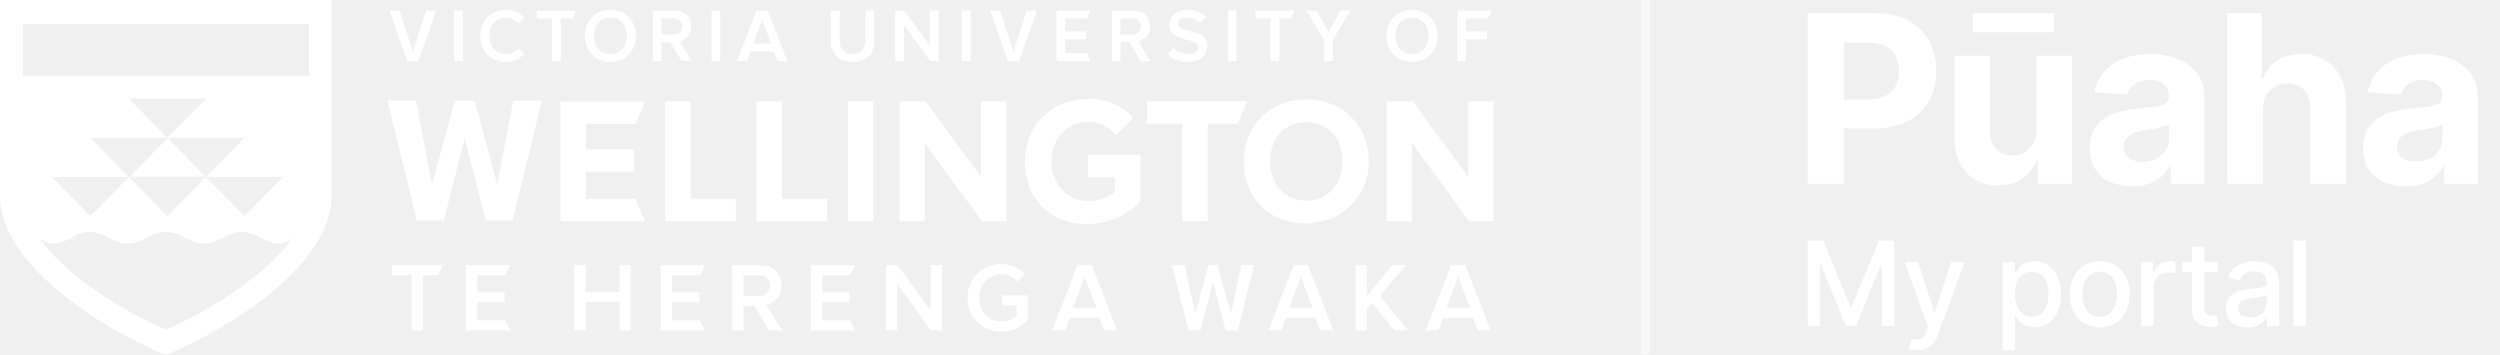
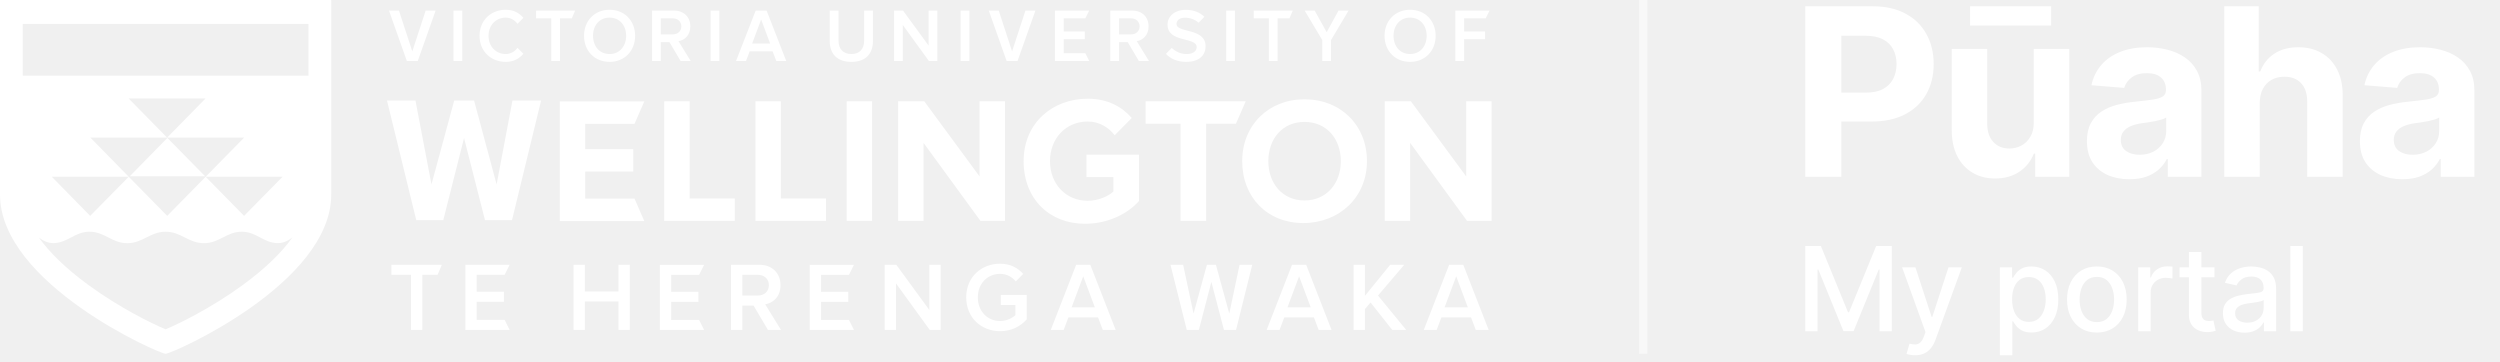
- <svg xmlns="http://www.w3.org/2000/svg" width="247" height="35" viewBox="0 0 247 35" fill="none">
-   <path d="M16.558 13.645L12.838 17.44H20.296L16.558 13.645Z" fill="white" />
-   <path d="M32.77 0.033H32.769V6.13742e-07H0.005V0.033H0V19.25C0 28.06 15.736 35 16.382 35C17.024 35 32.77 28.06 32.77 19.25V0.033ZM3.843 23.495C4.28 23.842 4.764 24.053 5.274 24.053C6.712 24.029 7.356 22.957 8.795 22.926C10.338 22.891 11.046 24.059 12.591 24.059C14.133 24.059 14.842 22.926 16.386 22.926C17.929 22.926 18.637 24.059 20.181 24.059C21.725 24.059 22.433 22.891 23.977 22.926C25.416 22.957 26.05 24.029 27.489 24.053C28.004 24.053 28.491 23.839 28.932 23.487C27.943 24.879 26.388 26.466 23.988 28.219C20.911 30.465 17.681 32.038 16.382 32.581C15.083 32.039 11.855 30.467 8.778 28.219C6.385 26.47 4.832 24.886 3.843 23.495ZM20.346 17.487H27.954L24.147 21.358L20.346 17.487L16.542 21.358L12.738 17.487L8.921 21.358L5.125 17.487H12.738L8.943 13.616H16.533L12.729 9.744H20.334L16.533 13.616H24.152L20.346 17.487ZM2.252 2.368H30.519V7.486H2.252V2.368Z" fill="white" />
-   <path d="M50.419 32.639L49.924 31.645H47.162V29.856H49.857V28.863H47.162V27.19H49.924L50.419 26.195H46.041V32.639H50.419Z" fill="white" />
-   <path d="M41.78 32.639V27.19H43.292L43.716 26.195H38.725V27.19H40.659V32.639H41.78Z" fill="white" />
-   <path d="M62.308 32.639V26.195H61.188V28.834H57.862V26.195H56.742V32.639H57.862V29.827H61.188V32.639H62.308Z" fill="white" />
-   <path d="M69.659 32.645L69.164 31.651H66.401V29.862H69.097V28.868H66.401V27.195H69.164L69.659 26.201H65.281V32.645H69.659Z" fill="white" />
-   <path d="M77.267 32.639L75.706 30.107C76.473 29.982 77.219 29.365 77.219 28.214C77.219 27.026 76.395 26.196 75.131 26.196H72.324V32.639H73.445V30.233H74.556L75.975 32.639H77.267ZM74.978 29.239H73.445V27.19H74.978C75.611 27.19 76.07 27.595 76.07 28.214C76.07 28.833 75.611 29.239 74.978 29.239Z" fill="white" />
-   <path d="M84.485 32.645L83.99 31.651H81.227V29.862H83.923V28.868H81.227V27.195H83.99L84.485 26.201H80.107V32.645H84.485Z" fill="white" />
-   <path d="M93.062 32.639V26.195H91.942V30.668L88.674 26.195H87.525V32.639H88.646V28.041L91.981 32.639H93.062Z" fill="white" />
-   <path d="M101.227 27.097C100.711 26.523 99.988 26.09 98.942 26.09C97.093 26.09 95.59 27.402 95.59 29.422C95.59 31.442 97.093 32.764 98.942 32.764C100.054 32.764 100.945 32.301 101.576 31.596V29.181H99.012V30.175H100.457V31.181C100.169 31.452 99.594 31.761 98.942 31.761C97.677 31.761 96.738 30.775 96.738 29.422C96.738 28.07 97.677 27.093 98.942 27.093C99.6 27.093 100.149 27.415 100.496 27.839L101.227 27.097Z" fill="white" />
-   <path d="M110.375 32.639L107.866 26.195H106.468L103.957 32.639H105.231L105.701 31.402H108.632L109.101 32.639H110.375ZM108.316 30.408H106.017L107.167 27.335L108.316 30.408Z" fill="white" />
-   <path d="M122.287 32.639L123.888 26.195H122.633L121.616 31.028L120.294 26.195H119.403L118.081 31.028L117.052 26.195H115.797L117.411 32.639H118.608L119.844 27.886L121.09 32.639H122.287Z" fill="white" />
-   <path d="M131.733 32.639L129.224 26.195H127.825L125.314 32.639H126.589L127.058 31.402H129.99L130.459 32.639H131.733ZM129.674 30.408H127.374L128.524 27.335L129.674 30.408Z" fill="white" />
-   <path d="M139.117 32.639L136.33 29.239L138.926 26.195H137.536L135.036 29.268V26.195H133.916V32.639H135.036V30.581L135.591 29.924L137.738 32.639H139.117Z" fill="white" />
-   <path d="M147.276 32.639L144.766 26.195H143.368L140.857 32.639H142.132L142.601 31.402H145.533L146.002 32.639H147.276ZM145.216 30.408H142.917L144.067 27.335L145.216 30.408Z" fill="white" />
-   <path d="M145.053 10.02V17.454L139.581 10.02H136.996V21.854H139.511V14.136L145.142 21.854H147.568V10.02H145.053Z" fill="white" />
-   <path d="M50.654 21.779L53.532 9.945H50.699L49.132 18.245L46.901 9.945H44.935L42.686 18.245L41.101 9.945H38.285L41.181 21.779H43.855L45.909 13.653L47.981 21.779H50.654Z" fill="white" />
-   <path d="M63.741 21.869L62.775 19.652H57.898V16.973H62.65V14.755H57.898V12.253H62.775L63.741 10.035H55.383V21.869H63.741Z" fill="white" />
-   <path d="M111.966 11.672C111.032 10.601 109.633 9.767 107.613 9.767C104.127 9.767 101.27 12.166 101.27 15.944C101.27 19.704 103.85 22.139 107.334 22.139C109.497 22.139 111.473 21.244 112.687 19.883V15.3H107.488V17.52H110.15V18.952C109.668 19.4 108.667 19.866 107.613 19.866C105.451 19.866 103.878 18.2 103.878 15.944C103.878 13.688 105.451 12.023 107.613 12.023C108.778 12.023 109.713 12.635 110.276 13.385L111.966 11.672Z" fill="white" />
-   <path d="M128.93 22.067C132.507 22.067 135.237 19.512 135.237 15.946C135.237 12.38 132.634 9.825 129.057 9.825C125.498 9.825 122.895 12.38 122.895 15.946C122.895 19.512 125.372 22.067 128.93 22.067ZM129.057 19.832C126.879 19.832 125.481 18.146 125.481 15.946C125.481 13.728 126.879 12.06 129.057 12.06C131.236 12.06 132.652 13.728 132.652 15.946C132.652 18.146 131.236 19.832 129.057 19.832Z" fill="white" />
-   <path d="M119.325 21.854V12.238H122.277L123.244 10.02H113.34V12.238H116.793V21.854H119.325Z" fill="white" />
-   <path d="M86.278 10.02H83.764V21.854H86.278V10.02Z" fill="white" />
-   <path d="M72.694 21.854V19.636H68.228V10.02H65.713V21.854H72.694Z" fill="white" />
-   <path d="M81.719 21.854V19.636H77.253V10.02H74.738V21.854H81.719Z" fill="white" />
-   <path d="M99.427 21.854V10.02H96.912V17.454L91.441 10.02H88.856V21.854H91.37V14.136L97.001 21.854H99.427Z" fill="white" />
-   <path d="M60.308 6.122C61.792 6.122 62.836 5.032 62.836 3.544C62.836 2.056 61.792 0.966 60.308 0.966C58.825 0.966 57.781 2.056 57.781 3.544C57.781 5.032 58.825 6.122 60.308 6.122ZM60.308 5.346C59.307 5.346 58.67 4.568 58.67 3.544C58.67 2.512 59.307 1.742 60.308 1.742C61.302 1.742 61.947 2.512 61.947 3.544C61.947 4.568 61.302 5.346 60.308 5.346Z" fill="white" />
-   <path d="M41.333 6.032L43.098 1.048H42.112L40.792 5.084L39.471 1.048H38.486L40.252 6.032H41.333Z" fill="white" />
-   <path d="M77.784 6.032L75.842 1.048H74.76L72.818 6.032H73.804L74.167 5.076H76.435L76.798 6.032H77.784ZM76.191 4.307H74.411L75.301 1.929L76.191 4.307Z" fill="white" />
-   <path d="M45.732 1.048H44.865V6.032H45.732V1.048Z" fill="white" />
-   <path d="M51.197 2.357L51.779 1.766C51.4 1.316 50.85 0.966 50.037 0.966C48.576 0.966 47.443 2.011 47.443 3.544C47.443 5.076 48.576 6.122 50.037 6.122C50.851 6.122 51.396 5.771 51.778 5.32L51.198 4.731C50.944 5.089 50.52 5.345 50.037 5.345C49.058 5.345 48.331 4.591 48.331 3.544C48.331 2.497 49.058 1.742 50.037 1.742C50.519 1.742 50.944 2.004 51.197 2.357Z" fill="white" />
-   <path d="M55.401 6.032V1.817H56.571L56.898 1.048H53.037V1.817H54.534V6.032H55.401Z" fill="white" />
-   <path d="M68.331 6.032L67.124 4.074C67.717 3.978 68.295 3.5 68.295 2.61C68.295 1.69 67.658 1.048 66.68 1.048H64.508V6.032H65.374V4.171H66.234L67.332 6.032H68.331ZM66.561 3.402H65.374V1.817H66.561C67.049 1.817 67.406 2.131 67.406 2.61C67.406 3.088 67.049 3.402 66.561 3.402Z" fill="white" />
-   <path d="M71.165 1.048H70.299V6.032H71.165V1.048Z" fill="white" />
-   <path d="M84.23 6.122C85.66 6.122 86.364 5.301 86.364 4.06V1.048H85.49V4.037C85.49 4.83 85.053 5.346 84.23 5.346C83.399 5.346 82.962 4.83 82.962 4.037V1.048H82.088V4.067C82.088 5.294 82.792 6.122 84.23 6.122Z" fill="white" />
-   <path d="M92.734 6.032V1.048H91.868V4.508L89.339 1.048H88.451V6.032H89.317V2.475L91.898 6.032H92.734Z" fill="white" />
-   <path d="M95.902 1.048H95.035V6.032H95.902V1.048Z" fill="white" />
-   <path d="M100.671 6.032L102.436 1.048H101.45L100.129 5.084L98.809 1.048H97.824L99.589 6.032H100.671Z" fill="white" />
-   <path d="M107.756 6.032L107.373 5.263H105.236V3.88H107.322V3.111H105.236V1.817H107.373L107.756 1.048H104.369V6.032H107.756Z" fill="white" />
-   <path d="M113.67 6.032L112.463 4.074C113.055 3.978 113.633 3.5 113.633 2.61C113.633 1.69 112.996 1.048 112.018 1.048H109.846V6.032H110.712V4.171H111.572L112.67 6.032H113.67ZM111.899 3.402H110.712V1.817H111.899C112.388 1.817 112.744 2.131 112.744 2.61C112.744 3.088 112.388 3.402 111.899 3.402Z" fill="white" />
-   <path d="M118.578 2.247L119.154 1.662C118.696 1.218 118.076 0.972 117.308 0.972C116.225 0.972 115.508 1.608 115.508 2.43C115.508 4.269 118.391 3.619 118.391 4.665C118.391 4.994 118.109 5.345 117.397 5.345C116.762 5.345 116.267 5.07 115.925 4.74L115.364 5.313L115.352 5.331C115.789 5.801 116.448 6.121 117.36 6.121C118.695 6.121 119.272 5.413 119.272 4.582C119.272 2.721 116.396 3.297 116.396 2.37C116.396 1.996 116.723 1.749 117.234 1.749C117.717 1.749 118.202 1.912 118.578 2.247Z" fill="white" />
-   <path d="M122.175 1.048H121.309V6.032H122.175V1.048Z" fill="white" />
-   <path d="M126.399 6.032V1.817H127.569L127.897 1.048H124.035V1.817H125.532V6.032H126.399Z" fill="white" />
-   <path d="M131.682 6.032V3.962L133.417 1.048H132.423L131.252 3.185L130.065 1.048H129.072L130.815 3.962V6.032H131.682Z" fill="white" />
-   <path d="M139.506 6.122C140.99 6.122 142.033 5.032 142.033 3.544C142.033 2.056 140.99 0.966 139.506 0.966C138.023 0.966 136.979 2.056 136.979 3.544C136.979 5.032 138.023 6.122 139.506 6.122ZM139.506 5.346C138.505 5.346 137.868 4.568 137.868 3.544C137.868 2.512 138.505 1.742 139.506 1.742C140.499 1.742 141.145 2.512 141.145 3.544C141.145 4.568 140.499 5.346 139.506 5.346Z" fill="white" />
-   <path d="M144.848 6.032V3.88H146.919V3.111H144.848V1.817H146.978L147.367 1.048H143.98V6.032H144.848Z" fill="white" />
-   <path d="M162.568 0V35" stroke="white" stroke-opacity="0.5" stroke-width="0.829" />
-   <path d="M178.601 18.161V1.288H185.258C186.538 1.288 187.628 1.533 188.529 2.021C189.429 2.505 190.116 3.178 190.588 4.04C191.066 4.897 191.305 5.885 191.305 7.006C191.305 8.126 191.063 9.115 190.58 9.972C190.097 10.828 189.396 11.496 188.479 11.973C187.567 12.451 186.464 12.69 185.167 12.69H180.924V9.832H184.591C185.277 9.832 185.843 9.713 186.288 9.477C186.738 9.236 187.073 8.903 187.293 8.48C187.518 8.052 187.631 7.56 187.631 7.006C187.631 6.445 187.518 5.957 187.293 5.539C187.073 5.116 186.738 4.79 186.288 4.559C185.837 4.323 185.266 4.205 184.574 4.205H182.168V18.161H178.601ZM201.207 12.773V5.506H204.717V18.161H201.347V15.862H201.215C200.93 16.604 200.455 17.2 199.79 17.65C199.131 18.1 198.326 18.325 197.376 18.325C196.53 18.325 195.786 18.133 195.144 17.749C194.501 17.364 193.998 16.818 193.636 16.109C193.279 15.401 193.098 14.552 193.092 13.564V5.506H196.602V12.937C196.607 13.684 196.808 14.275 197.203 14.709C197.599 15.143 198.129 15.36 198.793 15.36C199.216 15.36 199.612 15.263 199.98 15.071C200.348 14.873 200.644 14.582 200.869 14.198C201.1 13.813 201.213 13.338 201.207 12.773ZM202.929 1.288V3.191H194.905V1.288H202.929ZM210.668 18.4C209.861 18.4 209.142 18.259 208.51 17.979C207.878 17.694 207.379 17.274 207.011 16.719C206.648 16.159 206.467 15.461 206.467 14.626C206.467 13.923 206.596 13.333 206.854 12.855C207.112 12.377 207.464 11.993 207.909 11.702C208.353 11.411 208.859 11.191 209.424 11.043C209.996 10.894 210.594 10.79 211.22 10.729C211.956 10.653 212.55 10.581 213 10.515C213.45 10.444 213.777 10.34 213.98 10.202C214.184 10.065 214.285 9.862 214.285 9.593V9.543C214.285 9.021 214.12 8.618 213.791 8.332C213.467 8.046 213.005 7.904 212.407 7.904C211.775 7.904 211.273 8.044 210.899 8.324C210.526 8.598 210.279 8.944 210.158 9.362L206.912 9.098C207.076 8.329 207.401 7.665 207.884 7.105C208.367 6.539 208.991 6.105 209.754 5.803C210.523 5.495 211.413 5.342 212.423 5.342C213.126 5.342 213.799 5.424 214.442 5.589C215.09 5.753 215.664 6.009 216.164 6.355C216.669 6.701 217.067 7.146 217.358 7.689C217.649 8.228 217.795 8.873 217.795 9.626V18.161H214.466V16.406H214.368C214.164 16.801 213.892 17.15 213.552 17.452C213.211 17.749 212.802 17.982 212.324 18.152C211.847 18.317 211.295 18.4 210.668 18.4ZM211.674 15.977C212.19 15.977 212.646 15.876 213.041 15.673C213.437 15.464 213.747 15.184 213.972 14.832C214.197 14.481 214.31 14.083 214.31 13.638V12.295C214.2 12.366 214.049 12.432 213.857 12.493C213.67 12.547 213.459 12.6 213.222 12.649C212.986 12.693 212.75 12.734 212.514 12.773C212.278 12.806 212.064 12.836 211.871 12.863C211.459 12.924 211.1 13.02 210.792 13.152C210.484 13.283 210.246 13.462 210.075 13.687C209.905 13.907 209.82 14.181 209.82 14.511C209.82 14.989 209.993 15.354 210.339 15.607C210.69 15.854 211.135 15.977 211.674 15.977ZM223.563 10.845V18.161H220.054V1.288H223.464V7.739H223.613C223.898 6.992 224.36 6.407 224.997 5.984C225.634 5.556 226.433 5.342 227.394 5.342C228.273 5.342 229.039 5.534 229.693 5.918C230.352 6.297 230.863 6.844 231.225 7.558C231.593 8.266 231.774 9.115 231.769 10.103V18.161H228.259V10.729C228.265 9.95 228.067 9.343 227.666 8.909C227.271 8.475 226.716 8.258 226.002 8.258C225.524 8.258 225.101 8.36 224.733 8.563C224.371 8.766 224.085 9.063 223.876 9.453C223.673 9.837 223.569 10.301 223.563 10.845ZM237.675 18.4C236.868 18.4 236.148 18.259 235.517 17.979C234.885 17.694 234.385 17.274 234.017 16.719C233.655 16.159 233.474 15.461 233.474 14.626C233.474 13.923 233.603 13.333 233.861 12.855C234.119 12.377 234.47 11.993 234.915 11.702C235.36 11.411 235.865 11.191 236.431 11.043C237.002 10.894 237.601 10.79 238.227 10.729C238.963 10.653 239.556 10.581 240.007 10.515C240.457 10.444 240.784 10.34 240.987 10.202C241.19 10.065 241.292 9.862 241.292 9.593V9.543C241.292 9.021 241.127 8.618 240.798 8.332C240.474 8.046 240.012 7.904 239.414 7.904C238.782 7.904 238.279 8.044 237.906 8.324C237.532 8.598 237.285 8.944 237.164 9.362L233.918 9.098C234.083 8.329 234.407 7.665 234.891 7.105C235.374 6.539 235.997 6.105 236.761 5.803C237.53 5.495 238.419 5.342 239.43 5.342C240.133 5.342 240.806 5.424 241.448 5.589C242.097 5.753 242.67 6.009 243.17 6.355C243.676 6.701 244.074 7.146 244.365 7.689C244.656 8.228 244.802 8.873 244.802 9.626V18.161H241.473V16.406H241.374C241.171 16.801 240.899 17.15 240.559 17.452C240.218 17.749 239.809 17.982 239.331 18.152C238.853 18.317 238.301 18.4 237.675 18.4ZM238.68 15.977C239.197 15.977 239.652 15.876 240.048 15.673C240.443 15.464 240.754 15.184 240.979 14.832C241.204 14.481 241.317 14.083 241.317 13.638V12.295C241.207 12.366 241.056 12.432 240.863 12.493C240.677 12.547 240.465 12.6 240.229 12.649C239.993 12.693 239.757 12.734 239.521 12.773C239.284 12.806 239.07 12.836 238.878 12.863C238.466 12.924 238.106 13.02 237.799 13.152C237.491 13.283 237.252 13.462 237.082 13.687C236.912 13.907 236.827 14.181 236.827 14.511C236.827 14.989 237 15.354 237.346 15.607C237.697 15.854 238.142 15.977 238.68 15.977Z" fill="white" />
-   <path d="M178.601 23.781H180.145L182.831 30.338H182.93L185.616 23.781H187.16V32.217H185.949V26.112H185.871L183.383 32.204H182.378L179.89 26.108H179.812V32.217H178.601V23.781ZM189.459 34.59C189.275 34.59 189.107 34.574 188.956 34.544C188.805 34.517 188.693 34.486 188.618 34.454L188.915 33.444C189.14 33.505 189.341 33.531 189.516 33.523C189.692 33.514 189.847 33.449 189.982 33.325C190.119 33.201 190.24 32.999 190.344 32.719L190.497 32.299L188.182 25.89H189.5L191.102 30.8H191.168L192.771 25.89H194.093L191.485 33.061C191.365 33.391 191.211 33.669 191.024 33.898C190.837 34.128 190.615 34.301 190.357 34.416C190.099 34.532 189.799 34.59 189.459 34.59ZM197.856 34.59V25.89H199.059V26.915H199.162C199.233 26.784 199.336 26.631 199.471 26.458C199.606 26.285 199.792 26.134 200.031 26.005C200.27 25.873 200.586 25.807 200.979 25.807C201.489 25.807 201.945 25.936 202.346 26.194C202.747 26.453 203.062 26.825 203.29 27.311C203.52 27.797 203.636 28.382 203.636 29.066C203.636 29.749 203.522 30.336 203.294 30.825C203.066 31.311 202.753 31.685 202.355 31.949C201.956 32.21 201.502 32.34 200.991 32.34C200.607 32.34 200.292 32.276 200.048 32.147C199.806 32.018 199.617 31.867 199.479 31.694C199.342 31.521 199.236 31.367 199.162 31.232H199.088V34.59H197.856ZM199.063 29.053C199.063 29.498 199.128 29.888 199.257 30.223C199.386 30.558 199.573 30.82 199.817 31.01C200.061 31.197 200.361 31.29 200.715 31.29C201.083 31.29 201.391 31.192 201.638 30.997C201.885 30.8 202.072 30.532 202.198 30.194C202.327 29.857 202.392 29.476 202.392 29.053C202.392 28.636 202.328 28.261 202.202 27.929C202.079 27.596 201.892 27.334 201.642 27.142C201.395 26.95 201.086 26.854 200.715 26.854C200.358 26.854 200.056 26.945 199.809 27.13C199.564 27.314 199.379 27.57 199.253 27.9C199.126 28.229 199.063 28.614 199.063 29.053ZM207.449 32.344C206.856 32.344 206.338 32.209 205.896 31.937C205.454 31.665 205.11 31.285 204.866 30.796C204.622 30.307 204.499 29.736 204.499 29.082C204.499 28.426 204.622 27.852 204.866 27.36C205.11 26.869 205.454 26.487 205.896 26.215C206.338 25.943 206.856 25.807 207.449 25.807C208.042 25.807 208.56 25.943 209.002 26.215C209.444 26.487 209.787 26.869 210.031 27.36C210.276 27.852 210.398 28.426 210.398 29.082C210.398 29.736 210.276 30.307 210.031 30.796C209.787 31.285 209.444 31.665 209.002 31.937C208.56 32.209 208.042 32.344 207.449 32.344ZM207.453 31.311C207.837 31.311 208.156 31.209 208.408 31.006C208.661 30.802 208.848 30.532 208.969 30.194C209.092 29.857 209.154 29.484 209.154 29.078C209.154 28.674 209.092 28.303 208.969 27.966C208.848 27.625 208.661 27.352 208.408 27.146C208.156 26.94 207.837 26.837 207.453 26.837C207.066 26.837 206.744 26.94 206.489 27.146C206.236 27.352 206.048 27.625 205.925 27.966C205.804 28.303 205.743 28.674 205.743 29.078C205.743 29.484 205.804 29.857 205.925 30.194C206.048 30.532 206.236 30.802 206.489 31.006C206.744 31.209 207.066 31.311 207.453 31.311ZM211.541 32.217V25.89H212.731V26.895H212.797C212.913 26.554 213.116 26.286 213.407 26.091C213.701 25.894 214.033 25.795 214.404 25.795C214.481 25.795 214.571 25.798 214.676 25.803C214.783 25.809 214.867 25.816 214.927 25.824V27.002C214.877 26.988 214.79 26.973 214.663 26.956C214.537 26.937 214.411 26.928 214.284 26.928C213.993 26.928 213.734 26.989 213.506 27.113C213.281 27.234 213.102 27.403 212.97 27.62C212.838 27.834 212.773 28.078 212.773 28.353V32.217H211.541ZM219.088 25.89V26.878H215.632V25.89H219.088ZM216.559 24.374H217.791V30.359C217.791 30.598 217.826 30.778 217.898 30.899C217.969 31.017 218.061 31.098 218.174 31.142C218.289 31.183 218.414 31.203 218.548 31.203C218.647 31.203 218.734 31.197 218.808 31.183C218.882 31.169 218.94 31.158 218.981 31.15L219.203 32.167C219.132 32.195 219.03 32.222 218.899 32.25C218.767 32.28 218.602 32.296 218.404 32.299C218.08 32.305 217.778 32.247 217.498 32.126C217.218 32.005 216.991 31.819 216.818 31.566C216.645 31.313 216.559 30.996 216.559 30.614V24.374ZM222.06 32.357C221.659 32.357 221.296 32.283 220.972 32.134C220.648 31.983 220.392 31.765 220.202 31.48C220.015 31.194 219.922 30.844 219.922 30.429C219.922 30.072 219.991 29.778 220.128 29.547C220.265 29.317 220.451 29.134 220.684 29C220.917 28.865 221.178 28.764 221.467 28.695C221.755 28.626 222.049 28.574 222.348 28.538C222.727 28.494 223.035 28.459 223.271 28.431C223.507 28.401 223.679 28.353 223.786 28.287C223.893 28.221 223.946 28.114 223.946 27.966V27.937C223.946 27.577 223.845 27.298 223.642 27.101C223.441 26.903 223.142 26.804 222.744 26.804C222.329 26.804 222.002 26.896 221.763 27.08C221.527 27.261 221.364 27.463 221.273 27.686L220.116 27.422C220.253 27.038 220.453 26.727 220.717 26.491C220.983 26.252 221.29 26.079 221.636 25.972C221.982 25.862 222.345 25.807 222.727 25.807C222.98 25.807 223.248 25.837 223.53 25.898C223.816 25.956 224.082 26.063 224.33 26.219C224.579 26.376 224.784 26.599 224.943 26.891C225.103 27.179 225.182 27.554 225.182 28.015V32.217H223.979V31.352H223.93C223.85 31.511 223.731 31.668 223.572 31.821C223.412 31.975 223.208 32.103 222.958 32.204C222.708 32.306 222.409 32.357 222.06 32.357ZM222.328 31.368C222.668 31.368 222.959 31.301 223.201 31.166C223.445 31.032 223.631 30.856 223.757 30.639C223.886 30.419 223.951 30.185 223.951 29.935V29.119C223.907 29.163 223.822 29.204 223.695 29.243C223.572 29.278 223.43 29.31 223.271 29.337C223.112 29.362 222.956 29.386 222.805 29.407C222.654 29.427 222.528 29.443 222.426 29.457C222.188 29.487 221.969 29.538 221.772 29.609C221.577 29.681 221.42 29.784 221.302 29.918C221.187 30.05 221.129 30.226 221.129 30.445C221.129 30.75 221.242 30.981 221.467 31.138C221.692 31.291 221.979 31.368 222.328 31.368ZM227.822 23.781V32.217H226.591V23.781H227.822Z" fill="white" />
+ <svg xmlns="http://www.w3.org/2000/svg" width="318" height="46" viewBox="0 0 318 46" fill="none">
+   <path d="M21.289 17.544L16.506 22.423H26.095L21.289 17.544Z" fill="white" />
+   <path d="M42.133 0.043H42.131V-2.44752e-06H0.006V0.043H0V24.75C0 36.078 20.232 45 21.062 45C21.888 45 42.133 36.078 42.133 24.75V0.043ZM4.941 30.208C5.503 30.654 6.125 30.925 6.781 30.925C8.63 30.894 9.458 29.516 11.308 29.476C13.291 29.432 14.203 30.933 16.188 30.933C18.172 30.933 19.082 29.476 21.067 29.476C23.051 29.476 23.962 30.933 25.947 30.933C27.932 30.933 28.843 29.432 30.828 29.476C32.677 29.516 33.492 30.894 35.343 30.925C36.005 30.925 36.632 30.65 37.198 30.198C35.927 31.987 33.927 34.028 30.842 36.281C26.886 39.17 22.733 41.192 21.062 41.89C19.393 41.193 15.242 39.172 11.286 36.281C8.209 34.033 6.213 31.996 4.941 30.208ZM26.159 22.483H35.941L31.046 27.461L26.159 22.483L21.268 27.461L16.377 22.483L11.47 27.461L6.589 22.483H16.377L11.498 17.506H21.257L16.366 12.528H26.144L21.257 17.506H31.052L26.159 22.483ZM2.895 3.045H39.239V9.624H2.895V3.045Z" fill="white" />
+   <path d="M64.824 41.964L64.188 40.686H60.636V38.387H64.102V37.11H60.636V34.958H64.188L64.824 33.68H59.195V41.964H64.824Z" fill="white" />
+   <path d="M53.717 41.964V34.958H55.661L56.206 33.68H49.789V34.958H52.277V41.964H53.717Z" fill="white" />
+   <path d="M80.111 41.964V33.68H78.671V37.072H74.395V33.68H72.955V41.964H74.395V38.349H78.671V41.964H80.111Z" fill="white" />
+   <path d="M89.562 41.971L88.926 40.694H85.373V38.394H88.84V37.116H85.373V34.965H88.926L89.562 33.687H83.934V41.971H89.562Z" fill="white" />
+   <path d="M99.341 41.964L97.334 38.709C98.32 38.549 99.28 37.755 99.28 36.275C99.28 34.747 98.221 33.68 96.595 33.68H92.986V41.964H94.427V38.871H95.856L97.68 41.964H99.341ZM96.398 37.593H94.427V34.958H96.398C97.212 34.958 97.803 35.48 97.803 36.275C97.803 37.071 97.212 37.593 96.398 37.593Z" fill="white" />
+   <path d="M108.624 41.971L107.988 40.694H104.436V38.394H107.902V37.116H104.436V34.965H107.988L108.624 33.687H102.996V41.971H108.624Z" fill="white" />
+   <path d="M119.652 41.964V33.68H118.212V39.431L114.01 33.68H112.533V41.964H113.974V36.053L118.262 41.964H119.652Z" fill="white" />
+   <path d="M130.15 34.84C129.487 34.101 128.557 33.544 127.213 33.544C124.835 33.544 122.902 35.232 122.902 37.829C122.902 40.425 124.835 42.126 127.213 42.126C128.643 42.126 129.788 41.531 130.599 40.624V37.519H127.303V38.797H129.16V40.09C128.79 40.438 128.051 40.836 127.213 40.836C125.586 40.836 124.379 39.567 124.379 37.829C124.379 36.09 125.586 34.834 127.213 34.834C128.058 34.834 128.764 35.248 129.21 35.794L130.15 34.84Z" fill="white" />
+   <path d="M141.912 41.964L138.687 33.68H136.888L133.66 41.964H135.299L135.902 40.374H139.671L140.274 41.964H141.912ZM139.264 39.096H136.308L137.787 35.145L139.264 39.096Z" fill="white" />
+   <path d="M157.227 41.964L159.286 33.68H157.672L156.365 39.893L154.665 33.68H153.52L151.82 39.893L150.496 33.68H148.883L150.958 41.964H152.497L154.086 35.854L155.688 41.964H157.227Z" fill="white" />
+   <path d="M169.371 41.964L166.146 33.68H164.347L161.119 41.964H162.758L163.361 40.374H167.13L167.733 41.964H169.371ZM166.724 39.096H163.767L165.245 35.145L166.724 39.096Z" fill="white" />
+   <path d="M178.865 41.964L175.281 37.593L178.619 33.68H176.832L173.617 37.63V33.68H172.178V41.964H173.617V39.319L174.331 38.474L177.091 41.964H178.865Z" fill="white" />
+   <path d="M189.356 41.964L186.129 33.68H184.332L181.104 41.964H182.743L183.346 40.374H187.115L187.717 41.964H189.356ZM186.708 39.096H183.752L185.23 35.145L186.708 39.096Z" fill="white" />
+   <path d="M186.497 12.883V22.441L179.462 12.883H176.139V28.098H179.372V18.175L186.611 28.098H189.73V12.883H186.497Z" fill="white" />
+   <path d="M65.128 28.001L68.828 12.786H65.185L63.17 23.458L60.302 12.786H57.775L54.883 23.458L52.846 12.786H49.225L52.948 28.001H56.385L59.027 17.554L61.691 28.001H65.128Z" fill="white" />
+   <path d="M81.953 28.118L80.711 25.266H74.44V21.822H80.551V18.971H74.44V15.754H80.711L81.953 12.902H71.207V28.118H81.953Z" fill="white" />
+   <path d="M143.958 15.007C142.757 13.63 140.958 12.557 138.36 12.557C133.88 12.557 130.205 15.642 130.205 20.5C130.205 25.333 133.522 28.465 138.003 28.465C140.783 28.465 143.323 27.313 144.885 25.564V19.671H138.2V22.525H141.623V24.367C141.003 24.943 139.716 25.541 138.36 25.541C135.581 25.541 133.559 23.4 133.559 20.5C133.559 17.599 135.581 15.458 138.36 15.458C139.858 15.458 141.062 16.245 141.785 17.209L143.958 15.007Z" fill="white" />
+   <path d="M165.768 28.372C170.367 28.372 173.877 25.087 173.877 20.502C173.877 15.917 170.53 12.632 165.931 12.632C161.355 12.632 158.008 15.917 158.008 20.502C158.008 25.087 161.193 28.372 165.768 28.372ZM165.931 25.498C163.131 25.498 161.333 23.331 161.333 20.502C161.333 17.65 163.131 15.506 165.931 15.506C168.732 15.506 170.554 17.65 170.554 20.502C170.554 23.331 168.732 25.498 165.931 25.498Z" fill="white" />
+   <path d="M153.418 28.098V15.735H157.214L158.456 12.883H145.723V15.735H150.163V28.098H153.418Z" fill="white" />
+   <path d="M110.93 12.883H107.697V28.098H110.93V12.883Z" fill="white" />
+   <path d="M93.464 28.098V25.247H87.722V12.883H84.488V28.098H93.464Z" fill="white" />
+   <path d="M105.067 28.098V25.247H99.325V12.883H96.092V28.098H105.067Z" fill="white" />
+   <path d="M127.834 28.098V12.883H124.601V22.441L117.566 12.883H114.242V28.098H117.476V18.175L124.715 28.098H127.834Z" fill="white" />
+   <path d="M77.538 7.871C79.445 7.871 80.787 6.47 80.787 4.556C80.787 2.643 79.445 1.241 77.538 1.241C75.631 1.241 74.289 2.643 74.289 4.556C74.289 6.47 75.631 7.871 77.538 7.871ZM77.538 6.873C76.251 6.873 75.432 5.873 75.432 4.556C75.432 3.23 76.251 2.24 77.538 2.24C78.816 2.24 79.645 3.23 79.645 4.556C79.645 5.873 78.816 6.873 77.538 6.873Z" fill="white" />
+   <path d="M53.141 7.756L55.41 1.347H54.143L52.445 6.536L50.747 1.347H49.48L51.75 7.756H53.141Z" fill="white" />
+   <path d="M100.009 7.756L97.513 1.347H96.121L93.625 7.756H94.892L95.359 6.526H98.275L98.742 7.756H100.009ZM97.961 5.537H95.673L96.817 2.48L97.961 5.537Z" fill="white" />
+   <path d="M58.8 1.347H57.685V7.756H58.8V1.347Z" fill="white" />
+   <path d="M65.824 3.03L66.573 2.271C66.085 1.691 65.379 1.242 64.332 1.242C62.454 1.242 60.998 2.586 60.998 4.556C60.998 6.527 62.454 7.872 64.332 7.872C65.38 7.872 66.081 7.42 66.571 6.84L65.826 6.083C65.499 6.543 64.953 6.873 64.332 6.873C63.074 6.873 62.14 5.902 62.14 4.556C62.14 3.211 63.074 2.24 64.332 2.24C64.953 2.24 65.499 2.577 65.824 3.03Z" fill="white" />
+   <path d="M71.231 7.756V2.336H72.735L73.156 1.347H68.191V2.336H70.117V7.756H71.231Z" fill="white" />
+   <path d="M87.856 7.756L86.304 5.238C87.066 5.114 87.809 4.499 87.809 3.355C87.809 2.172 86.99 1.347 85.732 1.347H82.939V7.756H84.053V5.363H85.158L86.571 7.756H87.856ZM85.579 4.374H84.053V2.336H85.579C86.207 2.336 86.665 2.74 86.665 3.355C86.665 3.971 86.207 4.374 85.579 4.374Z" fill="white" />
+   <path d="M91.499 1.347H90.385V7.756H91.499V1.347Z" fill="white" />
+   <path d="M108.295 7.871C110.134 7.871 111.039 6.815 111.039 5.219V1.347H109.916V5.191C109.916 6.21 109.354 6.873 108.295 6.873C107.227 6.873 106.664 6.21 106.664 5.191V1.347H105.541V5.229C105.541 6.806 106.446 7.871 108.295 7.871Z" fill="white" />
+   <path d="M119.232 7.756V1.347H118.117V5.795L114.866 1.347H113.725V7.756H114.837V3.182L118.156 7.756H119.232Z" fill="white" />
+   <path d="M123.304 1.347H122.189V7.756H123.304V1.347Z" fill="white" />
+   <path d="M129.433 7.756L131.703 1.347H130.435L128.737 6.536L127.04 1.347H125.773L128.043 7.756H129.433Z" fill="white" />
+   <path d="M138.544 7.756L138.052 6.767H135.304V4.988H137.985V3.999H135.304V2.336H138.052L138.544 1.347H134.189V7.756H138.544Z" fill="white" />
+   <path d="M146.147 7.756L144.595 5.238C145.357 5.114 146.1 4.499 146.1 3.355C146.1 2.172 145.281 1.347 144.023 1.347H141.23V7.756H142.345V5.363H143.45L144.861 7.756H146.147ZM143.87 4.374H142.345V2.336H143.87C144.499 2.336 144.957 2.74 144.957 3.355C144.957 3.971 144.499 4.374 143.87 4.374Z" fill="white" />
+   <path d="M152.459 2.889L153.2 2.137C152.611 1.566 151.814 1.25 150.826 1.25C149.434 1.25 148.511 2.067 148.511 3.124C148.511 5.488 152.219 4.653 152.219 5.999C152.219 6.421 151.856 6.873 150.94 6.873C150.124 6.873 149.487 6.519 149.048 6.095L148.327 6.831L148.311 6.854C148.873 7.458 149.721 7.87 150.893 7.87C152.609 7.87 153.351 6.959 153.351 5.892C153.351 3.499 149.653 4.239 149.653 3.047C149.653 2.566 150.073 2.249 150.731 2.249C151.352 2.249 151.975 2.458 152.459 2.889Z" fill="white" />
+   <path d="M157.082 1.347H155.969V7.756H157.082V1.347Z" fill="white" />
+   <path d="M162.514 7.756V2.336H164.018L164.44 1.347H159.475V2.336H161.4V7.756H162.514Z" fill="white" />
+   <path d="M169.306 7.756V5.094L171.538 1.347H170.26L168.753 4.095L167.228 1.347H165.951L168.191 5.094V7.756H169.306Z" fill="white" />
+   <path d="M179.364 7.871C181.272 7.871 182.614 6.47 182.614 4.556C182.614 2.643 181.272 1.241 179.364 1.241C177.458 1.241 176.115 2.643 176.115 4.556C176.115 6.47 177.458 7.871 179.364 7.871ZM179.364 6.873C178.077 6.873 177.258 5.873 177.258 4.556C177.258 3.23 178.077 2.24 179.364 2.24C180.642 2.24 181.472 3.23 181.472 4.556C181.472 5.873 180.642 6.873 179.364 6.873Z" fill="white" />
+   <path d="M186.234 7.756V4.988H188.897V3.999H186.234V2.336H188.973L189.474 1.347H185.119V7.756H186.234Z" fill="white" />
+   <path d="M209.016 0V45" stroke="white" stroke-opacity="0.5" stroke-width="1.065" />
+   <path d="M229.63 22.492V0.799H238.188C239.834 0.799 241.235 1.113 242.393 1.742C243.551 2.363 244.434 3.228 245.041 4.337C245.656 5.438 245.963 6.71 245.963 8.15C245.963 9.591 245.652 10.862 245.031 11.963C244.409 13.065 243.509 13.923 242.33 14.537C241.158 15.152 239.738 15.459 238.072 15.459H232.617V11.783H237.33C238.213 11.783 238.94 11.632 239.512 11.328C240.091 11.017 240.522 10.59 240.805 10.046C241.094 9.495 241.239 8.863 241.239 8.15C241.239 7.43 241.094 6.801 240.805 6.265C240.522 5.721 240.091 5.301 239.512 5.004C238.933 4.701 238.199 4.549 237.309 4.549H234.216V22.492H229.63ZM258.694 15.565V6.222H263.207V22.492H258.874V19.537H258.705C258.338 20.49 257.727 21.256 256.872 21.835C256.025 22.415 254.99 22.704 253.769 22.704C252.681 22.704 251.725 22.457 250.898 21.963C250.072 21.468 249.426 20.766 248.96 19.855C248.501 18.944 248.268 17.853 248.261 16.582V6.222H252.773V15.777C252.78 16.737 253.038 17.496 253.546 18.054C254.055 18.612 254.736 18.891 255.591 18.891C256.134 18.891 256.643 18.767 257.116 18.52C257.589 18.266 257.97 17.892 258.26 17.397C258.557 16.903 258.701 16.292 258.694 15.565ZM260.908 0.799V3.246H250.591V0.799H260.908ZM270.859 22.799C269.821 22.799 268.896 22.619 268.084 22.259C267.272 21.892 266.629 21.352 266.156 20.639C265.69 19.918 265.457 19.021 265.457 17.948C265.457 17.044 265.623 16.285 265.955 15.671C266.287 15.056 266.738 14.562 267.31 14.188C267.882 13.813 268.532 13.531 269.259 13.34C269.994 13.15 270.764 13.015 271.569 12.938C272.515 12.839 273.277 12.747 273.857 12.662C274.436 12.571 274.856 12.437 275.117 12.26C275.378 12.083 275.509 11.822 275.509 11.476V11.413C275.509 10.742 275.297 10.223 274.873 9.855C274.457 9.488 273.864 9.305 273.094 9.305C272.282 9.305 271.636 9.485 271.155 9.845C270.675 10.198 270.358 10.643 270.202 11.18L266.029 10.841C266.241 9.852 266.657 8.998 267.279 8.277C267.9 7.55 268.702 6.992 269.683 6.604C270.672 6.208 271.816 6.01 273.115 6.01C274.019 6.01 274.884 6.116 275.71 6.328C276.543 6.54 277.281 6.868 277.924 7.313C278.574 7.758 279.086 8.33 279.46 9.029C279.834 9.721 280.021 10.551 280.021 11.518V22.492H275.742V20.236H275.615C275.354 20.744 275.004 21.193 274.566 21.581C274.128 21.963 273.602 22.263 272.988 22.482C272.374 22.693 271.664 22.799 270.859 22.799ZM272.151 19.685C272.815 19.685 273.401 19.555 273.909 19.293C274.418 19.025 274.817 18.665 275.106 18.213C275.396 17.761 275.541 17.249 275.541 16.677V14.95C275.399 15.042 275.205 15.127 274.958 15.205C274.718 15.275 274.446 15.342 274.143 15.406C273.839 15.462 273.535 15.515 273.232 15.565C272.928 15.607 272.653 15.646 272.405 15.681C271.876 15.759 271.413 15.883 271.018 16.052C270.622 16.221 270.315 16.451 270.096 16.741C269.877 17.023 269.768 17.376 269.768 17.8C269.768 18.414 269.99 18.884 270.435 19.209C270.887 19.526 271.459 19.685 272.151 19.685ZM287.438 13.086V22.492H282.926V0.799H287.311V9.093H287.501C287.869 8.132 288.462 7.38 289.281 6.837C290.1 6.286 291.128 6.01 292.363 6.01C293.493 6.01 294.478 6.258 295.319 6.752C296.166 7.239 296.823 7.942 297.289 8.86C297.762 9.771 297.995 10.862 297.988 12.133V22.492H293.475V12.938C293.483 11.935 293.228 11.155 292.713 10.597C292.204 10.039 291.491 9.76 290.573 9.76C289.959 9.76 289.415 9.891 288.942 10.152C288.476 10.413 288.109 10.795 287.84 11.296C287.579 11.79 287.445 12.387 287.438 13.086ZM305.582 22.799C304.544 22.799 303.619 22.619 302.807 22.259C301.995 21.892 301.352 21.352 300.879 20.639C300.413 19.918 300.18 19.021 300.18 17.948C300.18 17.044 300.346 16.285 300.678 15.671C301.009 15.056 301.461 14.562 302.033 14.188C302.605 13.813 303.255 13.531 303.982 13.34C304.717 13.15 305.487 13.015 306.292 12.938C307.238 12.839 308 12.747 308.579 12.662C309.159 12.571 309.579 12.437 309.84 12.26C310.101 12.083 310.232 11.822 310.232 11.476V11.413C310.232 10.742 310.02 10.223 309.596 9.855C309.18 9.488 308.587 9.305 307.817 9.305C307.005 9.305 306.359 9.485 305.878 9.845C305.398 10.198 305.08 10.643 304.925 11.18L300.752 10.841C300.964 9.852 301.38 8.998 302.002 8.277C302.623 7.55 303.425 6.992 304.406 6.604C305.395 6.208 306.539 6.01 307.838 6.01C308.742 6.01 309.607 6.116 310.433 6.328C311.266 6.54 312.004 6.868 312.647 7.313C313.297 7.758 313.809 8.33 314.183 9.029C314.557 9.721 314.744 10.551 314.744 11.518V22.492H310.465V20.236H310.338C310.077 20.744 309.727 21.193 309.289 21.581C308.851 21.963 308.325 22.263 307.711 22.482C307.097 22.693 306.387 22.799 305.582 22.799ZM306.874 19.685C307.538 19.685 308.124 19.555 308.632 19.293C309.141 19.025 309.54 18.665 309.829 18.213C310.119 17.761 310.264 17.249 310.264 16.677V14.95C310.122 15.042 309.928 15.127 309.681 15.205C309.441 15.275 309.169 15.342 308.865 15.406C308.562 15.462 308.258 15.515 307.955 15.565C307.651 15.607 307.375 15.646 307.128 15.681C306.599 15.759 306.136 15.883 305.741 16.052C305.345 16.221 305.038 16.451 304.819 16.741C304.6 17.023 304.491 17.376 304.491 17.8C304.491 18.414 304.713 18.884 305.158 19.209C305.61 19.526 306.182 19.685 306.874 19.685Z" fill="white" />
+   <path d="M229.629 31.289H231.615L235.068 39.721H235.195L238.649 31.289H240.635V42.136H239.078V34.287H238.977L235.778 42.12H234.486L231.287 34.282H231.186V42.136H229.629V31.289ZM243.59 45.187C243.353 45.187 243.138 45.167 242.943 45.128C242.749 45.093 242.604 45.054 242.509 45.012L242.89 43.714C243.18 43.792 243.438 43.825 243.664 43.815C243.89 43.804 244.089 43.719 244.262 43.561C244.439 43.402 244.594 43.142 244.728 42.782L244.924 42.242L241.948 34.001H243.642L245.703 40.314H245.787L247.848 34.001H249.548L246.195 43.222C246.04 43.645 245.842 44.004 245.602 44.297C245.362 44.593 245.076 44.816 244.744 44.964C244.412 45.112 244.027 45.187 243.59 45.187ZM254.386 45.187V34.001H255.933V35.32H256.065C256.157 35.15 256.289 34.954 256.462 34.732C256.635 34.51 256.876 34.315 257.183 34.149C257.49 33.98 257.896 33.895 258.401 33.895C259.058 33.895 259.644 34.061 260.159 34.393C260.675 34.725 261.079 35.203 261.372 35.828C261.669 36.453 261.817 37.205 261.817 38.084C261.817 38.964 261.67 39.717 261.377 40.346C261.084 40.971 260.682 41.453 260.17 41.792C259.658 42.127 259.073 42.295 258.417 42.295C257.922 42.295 257.518 42.212 257.204 42.046C256.893 41.88 256.65 41.686 256.473 41.463C256.297 41.241 256.161 41.043 256.065 40.87H255.97V45.187H254.386ZM255.938 38.069C255.938 38.641 256.021 39.142 256.187 39.573C256.353 40.003 256.593 40.341 256.907 40.584C257.222 40.824 257.606 40.944 258.062 40.944C258.535 40.944 258.93 40.819 259.248 40.568C259.566 40.314 259.806 39.97 259.969 39.536C260.134 39.101 260.217 38.612 260.217 38.069C260.217 37.532 260.136 37.05 259.974 36.623C259.815 36.195 259.575 35.858 259.254 35.611C258.936 35.364 258.539 35.24 258.062 35.24C257.603 35.24 257.215 35.359 256.897 35.595C256.583 35.832 256.344 36.162 256.182 36.586C256.019 37.009 255.938 37.504 255.938 38.069ZM266.719 42.3C265.957 42.3 265.291 42.125 264.723 41.776C264.154 41.426 263.713 40.937 263.399 40.309C263.085 39.68 262.927 38.946 262.927 38.106C262.927 37.262 263.085 36.524 263.399 35.892C263.713 35.26 264.154 34.769 264.723 34.419C265.291 34.07 265.957 33.895 266.719 33.895C267.482 33.895 268.148 34.07 268.716 34.419C269.285 34.769 269.726 35.26 270.04 35.892C270.354 36.524 270.512 37.262 270.512 38.106C270.512 38.946 270.354 39.68 270.04 40.309C269.726 40.937 269.285 41.426 268.716 41.776C268.148 42.125 267.482 42.3 266.719 42.3ZM266.725 40.971C267.219 40.971 267.629 40.84 267.953 40.579C268.278 40.318 268.518 39.97 268.674 39.536C268.833 39.101 268.912 38.623 268.912 38.1C268.912 37.581 268.833 37.105 268.674 36.67C268.518 36.233 268.278 35.881 267.953 35.616C267.629 35.352 267.219 35.219 266.725 35.219C266.227 35.219 265.814 35.352 265.485 35.616C265.161 35.881 264.919 36.233 264.76 36.67C264.605 37.105 264.527 37.581 264.527 38.1C264.527 38.623 264.605 39.101 264.76 39.536C264.919 39.97 265.161 40.318 265.485 40.579C265.814 40.84 266.227 40.971 266.725 40.971ZM271.981 42.136V34.001H273.511V35.293H273.596C273.744 34.855 274.006 34.511 274.38 34.261C274.758 34.006 275.185 33.879 275.662 33.879C275.761 33.879 275.877 33.883 276.011 33.89C276.149 33.897 276.257 33.906 276.334 33.916V35.431C276.271 35.413 276.158 35.394 275.995 35.373C275.833 35.348 275.671 35.336 275.508 35.336C275.134 35.336 274.8 35.415 274.507 35.574C274.218 35.729 273.988 35.947 273.819 36.225C273.649 36.501 273.564 36.815 273.564 37.168V42.136H271.981ZM281.684 34.001V35.272H277.241V34.001H281.684ZM278.433 32.052H280.016V39.747C280.016 40.055 280.062 40.286 280.154 40.441C280.246 40.593 280.364 40.697 280.509 40.754C280.657 40.807 280.818 40.833 280.991 40.833C281.118 40.833 281.229 40.824 281.324 40.807C281.42 40.789 281.494 40.775 281.547 40.764L281.833 42.072C281.741 42.108 281.61 42.143 281.441 42.178C281.271 42.217 281.059 42.238 280.805 42.242C280.389 42.249 280 42.175 279.64 42.02C279.28 41.864 278.989 41.624 278.766 41.299C278.544 40.974 278.433 40.567 278.433 40.076V32.052ZM285.505 42.316C284.99 42.316 284.524 42.221 284.107 42.03C283.69 41.836 283.36 41.555 283.117 41.188C282.877 40.821 282.757 40.371 282.757 39.837C282.757 39.378 282.845 39.001 283.021 38.704C283.198 38.407 283.436 38.173 283.736 38C284.036 37.827 284.372 37.696 284.743 37.608C285.113 37.52 285.491 37.452 285.876 37.407C286.363 37.35 286.759 37.304 287.062 37.269C287.366 37.23 287.587 37.168 287.724 37.083C287.862 36.999 287.931 36.861 287.931 36.67V36.633C287.931 36.171 287.8 35.812 287.539 35.558C287.281 35.304 286.896 35.177 286.384 35.177C285.851 35.177 285.431 35.295 285.124 35.532C284.82 35.765 284.61 36.024 284.494 36.31L283.005 35.971C283.182 35.477 283.44 35.078 283.779 34.774C284.121 34.467 284.515 34.245 284.96 34.107C285.405 33.966 285.872 33.895 286.363 33.895C286.688 33.895 287.032 33.934 287.396 34.012C287.763 34.086 288.106 34.224 288.423 34.425C288.745 34.626 289.008 34.914 289.213 35.288C289.417 35.659 289.52 36.141 289.52 36.734V42.136H287.973V41.024H287.91C287.807 41.229 287.654 41.43 287.449 41.628C287.244 41.825 286.981 41.989 286.66 42.12C286.339 42.251 285.954 42.316 285.505 42.316ZM285.85 41.045C286.287 41.045 286.662 40.959 286.972 40.785C287.287 40.612 287.525 40.386 287.687 40.108C287.853 39.825 287.936 39.523 287.936 39.202V38.153C287.88 38.21 287.77 38.263 287.608 38.312C287.449 38.358 287.267 38.399 287.062 38.434C286.858 38.466 286.658 38.496 286.464 38.524C286.27 38.549 286.107 38.57 285.977 38.587C285.669 38.626 285.389 38.692 285.135 38.783C284.884 38.875 284.683 39.008 284.531 39.181C284.382 39.35 284.308 39.576 284.308 39.859C284.308 40.251 284.453 40.547 284.743 40.748C285.032 40.946 285.401 41.045 285.85 41.045ZM292.914 31.289V42.136H291.331V31.289H292.914Z" fill="white" />
</svg>
